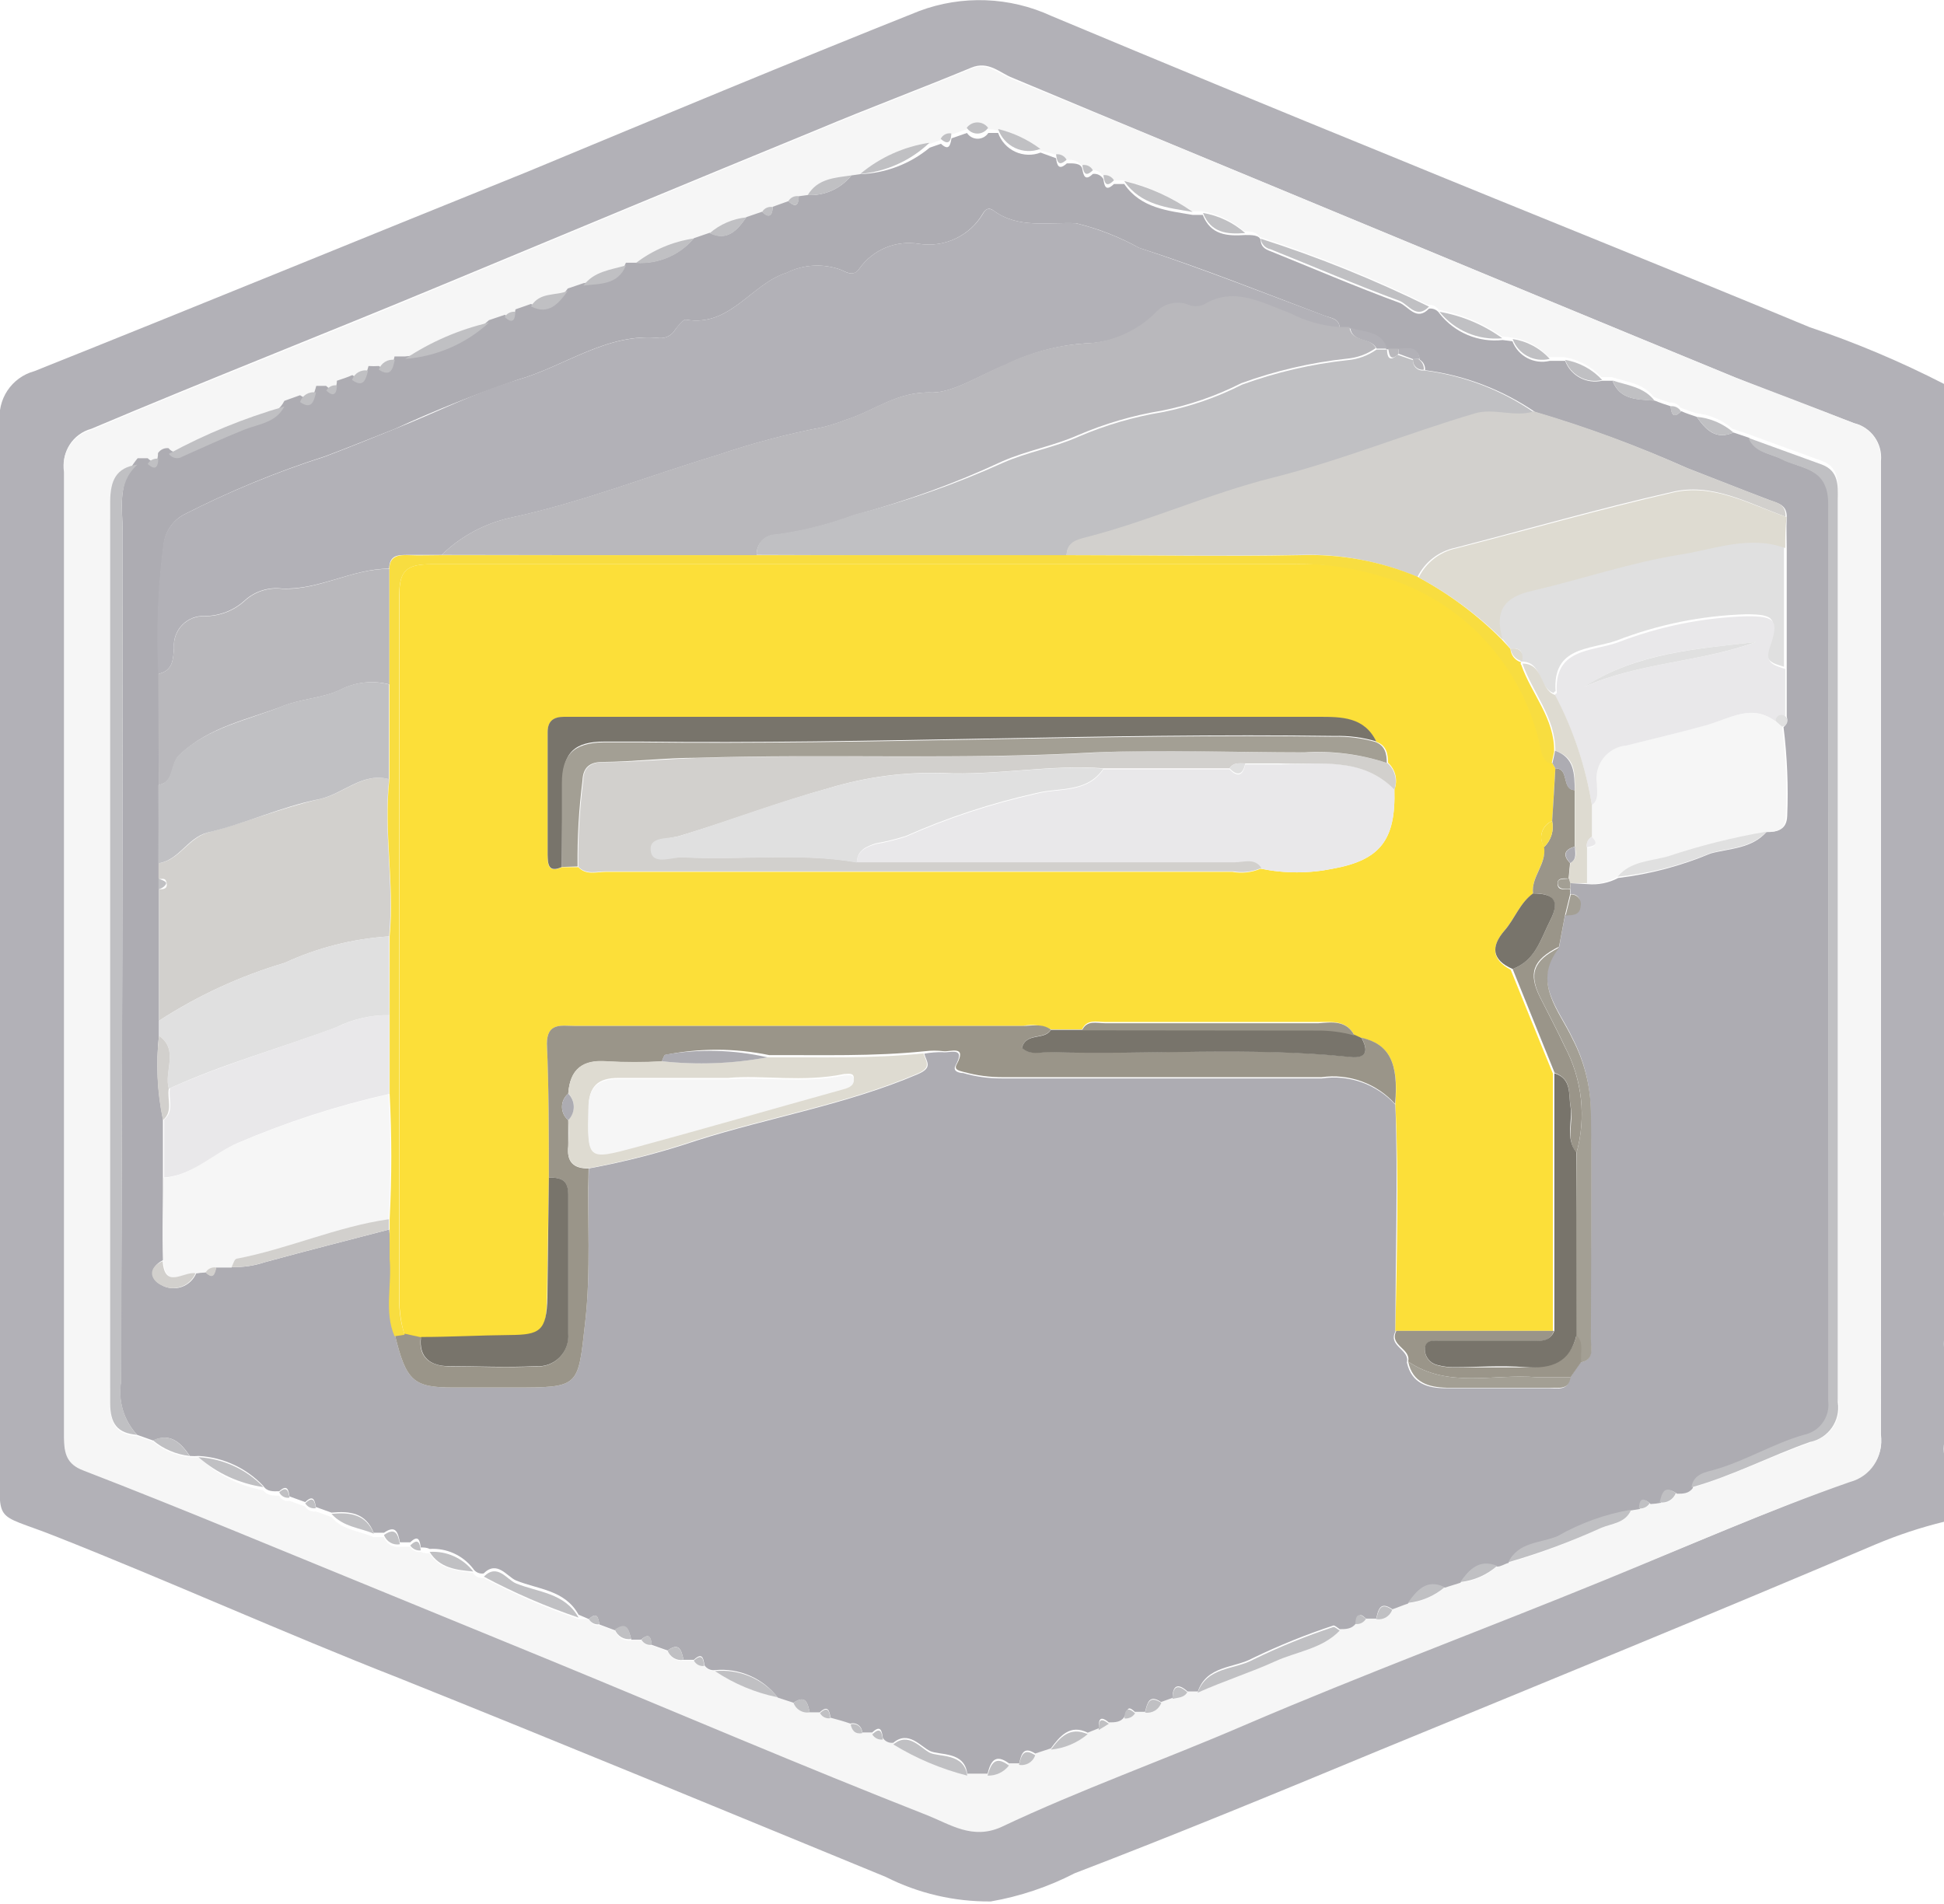
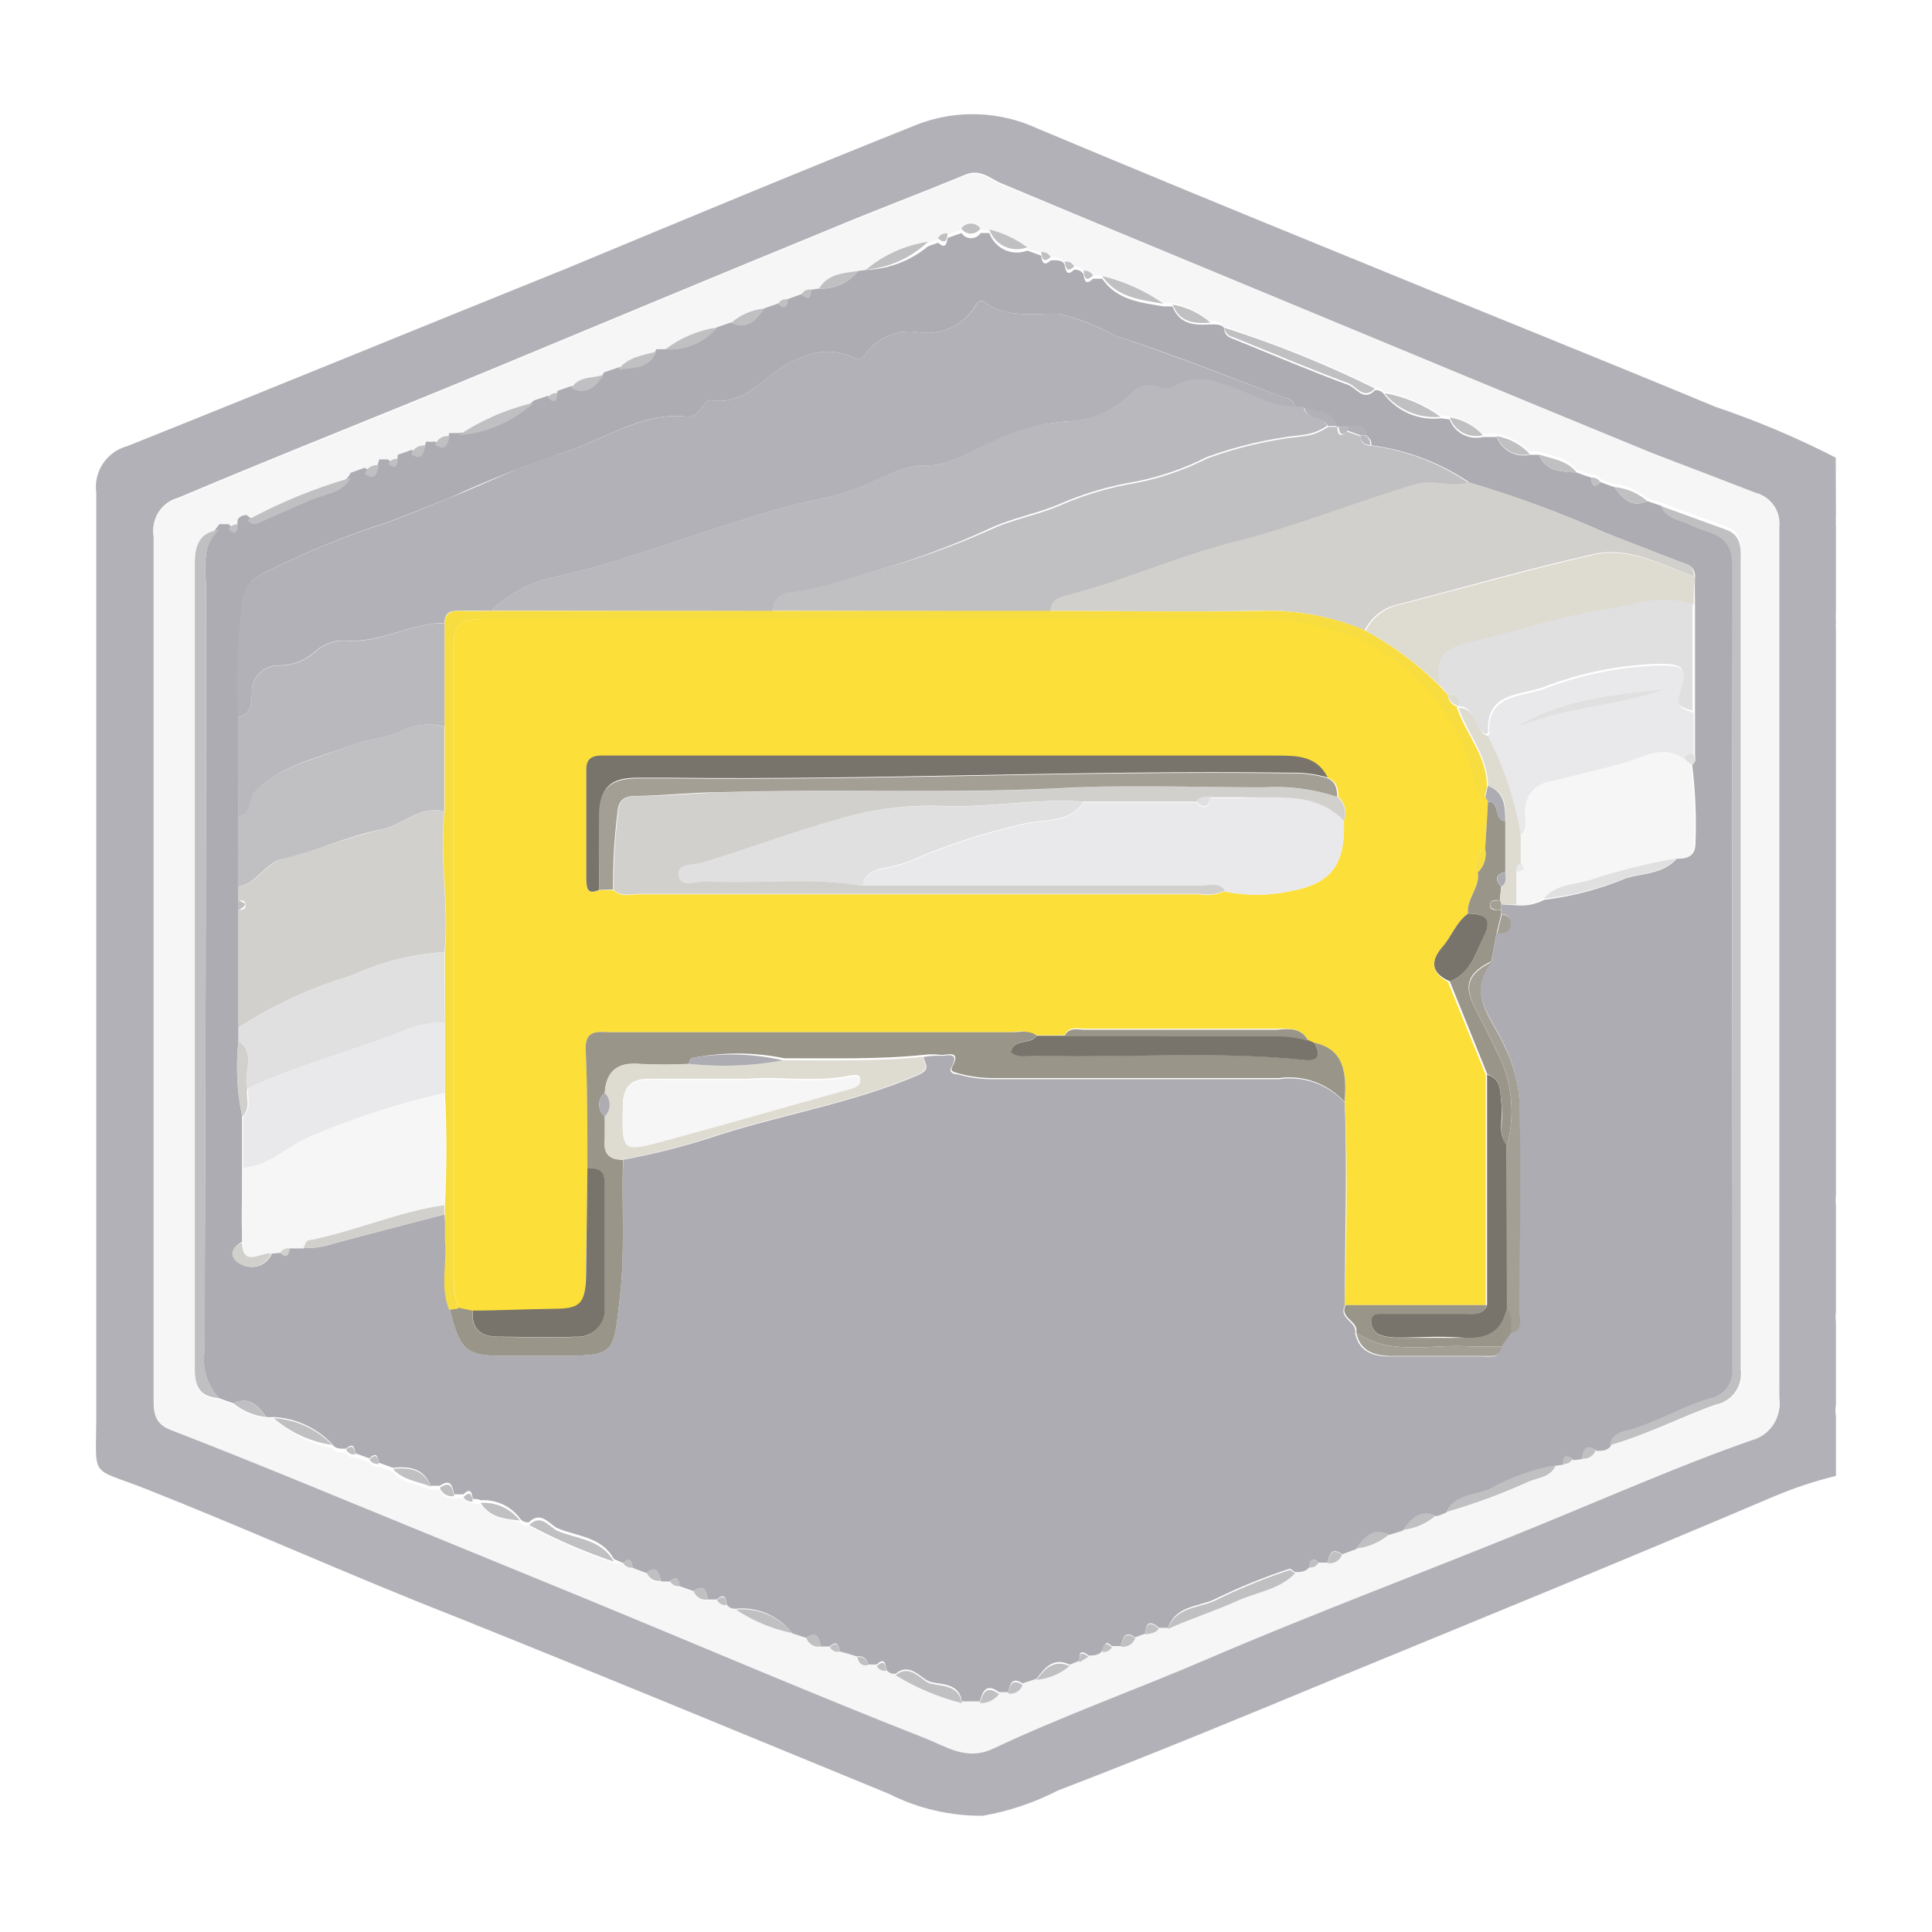
- <svg xmlns="http://www.w3.org/2000/svg" viewBox="0 0 79.23 77.61">
+ <svg xmlns="http://www.w3.org/2000/svg" viewBox="-4.385 -5.195 88 88" width="88" height="88">
  <defs>
    <style>.cls-1{fill:#b2b1b7;}.cls-2{fill:#f6f6f6;}.cls-3{fill:#adacb2;}.cls-4{fill:#c0c0c3;}.cls-5{fill:#fcdf39;}.cls-6{fill:#b9b8bc;}.cls-7{fill:#d2d0cd;}.cls-8{fill:#9a9589;}.cls-9{fill:#f8dd40;}.cls-10{fill:#e0e0e0;}.cls-11{fill:#dedbd1;}.cls-12{fill:#e9e8ea;}.cls-13{fill:#a39f94;}.cls-14{fill:#78746b;}</style>
  </defs>
  <g id="Camada_2" data-name="Camada 2">
    <g id="Camada_1-2" data-name="Camada 1">
      <path class="cls-1" d="M79.23,15.65a39.65,39.65,0,0,0-5.47-2.31c-5.7-2.37-11.42-4.65-17.13-7Q49.73,3.53,42.85.65a7,7,0,0,0-5.39-.2C32.12,2.58,26.82,4.79,21.5,7,14.8,9.7,8.11,12.45,1.4,15.13A1.92,1.92,0,0,0,0,17.24c0,14,0,28,0,42,0,3-.35,2.35,2.25,3.38,4.68,1.85,9.28,3.93,14,5.78,6.64,2.66,13.23,5.39,19.85,8.11a9.3,9.3,0,0,0,4.28,1,11.89,11.89,0,0,0,3.42-1.15c4.15-1.59,8.27-3.29,12.39-5,6.76-2.78,13.52-5.54,20.24-8.4a18.49,18.49,0,0,1,2.81-.93V59.39s0,0,0-.07a1.43,1.43,0,0,1,0-.52V55.08a.15.15,0,0,1,0-.09,1.46,1.46,0,0,1,0-.43V49.73a2.31,2.31,0,0,1,0-.49c0-6.74,0-13.48,0-20.21,0-.29,0-.53,0-.72V23.48a1.35,1.35,0,0,1,0-.31,4.33,4.33,0,0,1,0-.55V18.73a.68.68,0,0,1,0-.21.65.65,0,0,1,0-.2ZM75.42,60.36c-3.38,1.23-6.67,2.69-10,4-4.89,2-9.84,3.84-14.69,5.92-3.29,1.42-6.68,2.62-9.91,4.15-1.19.56-2.09-.11-3-.48-5.09-2-10.16-4.17-15.24-6.26q-6.49-2.68-13-5.33c-2.05-.84-4.11-1.67-6.18-2.47-.66-.25-.78-.68-.78-1.33q0-7.57,0-15.19,0-12.08,0-24.17a1.52,1.52,0,0,1,1.1-1.72c4.73-2,9.53-3.88,14.29-5.86,5.1-2.12,10.19-4.24,15.31-6.34,2.07-.87,4.19-1.66,6.26-2.52.71-.3,1.18.22,1.68.41C45.63,5,50,6.81,54.36,8.62c5.45,2.26,10.91,4.53,16.37,6.77,1.6.65,3.23,1.24,4.84,1.86a1.44,1.44,0,0,1,1.09,1.55c0,6.66,0,13.33,0,20s0,13.11,0,19.68A1.7,1.7,0,0,1,75.42,60.36Z" />
      <path class="cls-2" d="M76.64,38.8c0-6.67,0-13.34,0-20a1.44,1.44,0,0,0-1.09-1.55C74,16.63,72.33,16,70.73,15.39c-5.46-2.24-10.92-4.51-16.37-6.77C50,6.81,45.63,5,41.24,3.22c-.5-.19-1-.71-1.68-.41-2.07.86-4.19,1.65-6.26,2.52C28.18,7.43,23.09,9.55,18,11.67c-4.76,2-9.56,3.85-14.29,5.86a1.52,1.52,0,0,0-1.1,1.72q0,12.09,0,24.17,0,7.61,0,15.19c0,.65.12,1.08.78,1.33,2.07.8,4.13,1.63,6.18,2.47q6.49,2.66,13,5.33C27.64,69.83,32.71,72,37.8,74c.93.37,1.83,1,3,.48,3.23-1.53,6.62-2.73,9.91-4.15,4.85-2.08,9.8-3.92,14.69-5.92,3.33-1.36,6.62-2.82,10-4a1.7,1.7,0,0,0,1.25-1.88C76.61,51.91,76.64,45.35,76.64,38.8Zm-2.83,20c-1.64.56-3.2,1.37-4.87,1.85-.16.24-.41.22-.64.23a.56.56,0,0,1-.66.37,2.84,2.84,0,0,1-.42.05.4.4,0,0,1-.43.2l-.36.06c-.21.55-.77.57-1.22.73a23.63,23.63,0,0,1-3.73,1.41c-.16,0-.3.1-.46.15a2.63,2.63,0,0,1-1.5.66l-.64.2a2.79,2.79,0,0,1-1.5.65c-.22.07-.42.16-.63.23a.6.6,0,0,1-.66.38l-.42,0a.4.4,0,0,1-.42.21c-.16.24-.41.22-.65.22-.72.75-1.76.85-2.65,1.27s-2.09.85-3.13,1.27l-.42,0c-.15.23-.39.23-.61.26l-.47.17a.57.57,0,0,1-.65.4l-.42,0a.43.43,0,0,1-.43.21c-.14.25-.39.21-.63.22a4.36,4.36,0,0,1-.41.24l-.45.18a2.77,2.77,0,0,1-1.5.64l-.64.21a.57.57,0,0,1-.65.4l-.42,0a1,1,0,0,1-.87.42h-.83a10.23,10.23,0,0,1-3-1.26.43.43,0,0,1-.43-.2.44.44,0,0,1-.43-.22l-.41,0c-.29,0-.42-.1-.48-.36-.26-.09-.54-.17-.81-.24a.46.46,0,0,1-.44-.22l-.41,0a.58.58,0,0,1-.66-.39l-.64-.21a7.75,7.75,0,0,1-2.56-1.08.44.44,0,0,1-.43-.2.44.44,0,0,1-.43-.22l-.42,0a.56.56,0,0,1-.65-.38l-.65-.23a.46.46,0,0,1-.43-.21l-.4,0a.59.59,0,0,1-.66-.38l-.64-.24A.4.4,0,0,1,24,66l-.42,0a26,26,0,0,1-3.87-1.68.43.43,0,0,1-.43-.2c-.66-.11-1.36-.13-1.77-.8-.12,0-.24,0-.36-.06a.42.42,0,0,1-.43-.21l-.42,0a.59.59,0,0,1-.65-.39l-.42,0c-.58-.26-1.28-.28-1.72-.82l-.64-.23a.41.41,0,0,1-.43-.2l-.64-.23a.38.38,0,0,1-.42-.21c-.24,0-.49,0-.65-.22A5.11,5.11,0,0,1,8.1,59.4a2.23,2.23,0,0,1-.36,0,2.8,2.8,0,0,1-1.5-.63l-.65-.23c-.81-.06-1.1-.44-1.1-1.31q.06-18.37,0-36.75c0-.83.22-1.37,1.11-1.49l.41,0a.42.42,0,0,1,.42-.21.45.45,0,0,1,.43-.2,23.07,23.07,0,0,1,4.72-1.93l.64-.23a.58.58,0,0,1,.66-.38l.4,0a.44.44,0,0,1,.44-.21c.21-.07.43-.14.63-.23a.58.58,0,0,1,.66-.37,3.19,3.19,0,0,0,.42,0,.58.58,0,0,1,.64-.39l.42,0a10.56,10.56,0,0,1,3.43-1.48l.65-.22a.42.42,0,0,1,.43-.22l.63-.22c.34-.6,1-.41,1.5-.63l.65-.22c.41-.58,1.1-.63,1.72-.83l.41,0a5.2,5.2,0,0,1,2.36-1l.64-.22a2.74,2.74,0,0,1,1.5-.64l.64-.22a.41.41,0,0,1,.43-.2l.64-.23a.41.41,0,0,1,.42-.2L32.92,8c.41-.67,1.11-.7,1.78-.8l.36-.05a5.6,5.6,0,0,1,2.82-1.28l.46-.16a.4.4,0,0,1,.43-.22l.63-.22a.54.54,0,0,1,.87,0c.13,0,.27,0,.4.06h0a4.42,4.42,0,0,1,1.73.8L43,6.3a.41.41,0,0,1,.44.21c.22,0,.47,0,.63.23a.4.4,0,0,1,.43.2.43.43,0,0,1,.43.21.43.43,0,0,1,.43.2l.42,0a8,8,0,0,1,2.79,1.26l.41,0a3.48,3.48,0,0,1,1.73.82c.23,0,.49,0,.63.23a51,51,0,0,1,6.86,2.77.44.44,0,0,1,.43.2,6.5,6.5,0,0,1,2.57,1.08l.4.05a2.47,2.47,0,0,1,1.52.8c.21,0,.42,0,.63,0a2.62,2.62,0,0,1,1.51.81l.42,0c.61.2,1.29.25,1.72.81.22.09.43.16.65.23a.46.46,0,0,1,.43.2c.2.09.42.16.63.23a2.7,2.7,0,0,1,1.5.64l.65.22,3,1.09c.68.25.65.85.65,1.43q0,7.65,0,15.29c0,7.16,0,14.34,0,21.5A1.44,1.44,0,0,1,73.81,58.78Z" />
      <path class="cls-3" d="M74.54,20.54c0-1.5-1.11-1.41-1.91-1.83-.48-.23-1.09-.26-1.33-.86l-.65-.22c-.73.32-1.13-.12-1.5-.64-.21-.07-.43-.14-.63-.23-.34.34-.4.09-.43-.2-.22-.07-.43-.14-.65-.23-.67-.06-1.41,0-1.72-.81l-.42,0a1.3,1.3,0,0,1-1.51-.81c-.21,0-.42,0-.63,0a1.3,1.3,0,0,1-1.52-.8l-.4-.05a2.86,2.86,0,0,1-2.57-1.08.44.44,0,0,0-.43-.2c-.51.54-.85-.11-1.21-.24-1.77-.65-3.51-1.4-5.25-2.1-.23-.08-.38-.19-.4-.43s-.4-.23-.63-.23c-.74.05-1.41,0-1.73-.82l-.41,0c-1-.17-2.12-.27-2.79-1.26l-.42,0c-.34.33-.39.07-.43-.2a.43.43,0,0,0-.43-.21c-.32.31-.38.06-.43-.2s-.41-.23-.63-.23c-.34.31-.4.06-.44-.21l-.63-.23a1.33,1.33,0,0,1-1.73-.8h0v0l-.4,0a.52.52,0,0,1-.87,0l-.63.22c-.05.27-.1.53-.43.22l-.46.16A4.71,4.71,0,0,1,35.06,7.1l-.36.05a2.13,2.13,0,0,1-1.78.8L32.55,8c0,.29-.08.52-.42.2l-.64.23c0,.27-.1.53-.43.2l-.64.22c-.37.53-.78,1-1.5.64l-.64.22a2.86,2.86,0,0,1-2.36,1l-.41,0c-.32.81-1.07.74-1.72.83l-.65.22c-.37.51-.77,1-1.5.63l-.63.22c-.05.28-.1.53-.43.22l-.65.22a5.8,5.8,0,0,1-3.43,1.48l-.42,0c-.08.34-.14.72-.64.39a3.19,3.19,0,0,1-.42,0c-.1.34-.17.72-.66.37-.2.09-.42.16-.63.23,0,.27-.1.53-.44.21l-.4,0c-.1.35-.17.72-.66.38l-.64.23c-.34.67-1.05.71-1.65.95-.85.34-1.66.73-2.49,1.09a.44.44,0,0,1-.58-.11.45.45,0,0,0-.43.2c0,.28-.08.53-.42.21l-.41,0C4.75,19.71,5,20.73,5,21.7Q5,39,4.93,56.33a2.57,2.57,0,0,0,.66,2.16l.65.23c.72-.33,1.13.1,1.5.63a2.23,2.23,0,0,0,.36,0,3.93,3.93,0,0,1,2.63,1.22c.16.25.41.22.65.22.33-.3.38-.05.42.21l.64.23c.33-.32.39-.07.43.2l.64.23c.73-.07,1.4,0,1.72.82l.42,0c.49-.34.57,0,.65.39l.42,0c.33-.32.39-.08.43.21.12,0,.24,0,.36.06a2.07,2.07,0,0,1,1.77.8.43.43,0,0,0,.43.2c.55-.55.95.12,1.31.28.89.37,2,.38,2.56,1.4L24,66c.34-.31.38-.06.43.22l.64.24c.49-.35.56,0,.66.38l.4,0c.35-.31.4-.06.43.21l.65.23c.49-.35.56,0,.65.38l.42,0c.34-.32.39-.07.43.22a.44.44,0,0,0,.43.2A2.88,2.88,0,0,1,31.7,69.2l.64.21c.5-.33.57,0,.66.39l.41,0c.34-.31.39-.06.44.22.27.07.55.15.81.24a.38.38,0,0,1,.48.36l.41,0c.34-.32.39-.07.43.22a.43.43,0,0,0,.43.2c.62-.52,1.11.16,1.5.34s1.4,0,1.51.92h.83c.12-.48.3-.84.87-.42l.42,0c.08-.35.16-.72.65-.4l.64-.21c.37-.5.78-1,1.5-.64l.45-.18c0-.26,0-.58.41-.24.24,0,.49,0,.63-.22s.1-.53.43-.21l.42,0c.09-.35.16-.73.65-.4l.47-.17c0-.5.21-.62.61-.26l.42,0c.37-1.07,1.48-.94,2.24-1.36a26.93,26.93,0,0,1,3.29-1.33c.06,0,.17.1.25.15.24,0,.49,0,.65-.22s.08-.54.42-.21l.42,0c.08-.36.16-.73.66-.38.21-.07.41-.16.63-.23.37-.51.78-1,1.5-.65l.64-.2c.36-.53.78-.95,1.5-.66.16,0,.3-.11.46-.15.4-.83,1.29-.77,2-1.07a9.34,9.34,0,0,1,3-1.07l.36-.06c0-.27.1-.52.43-.2a2.84,2.84,0,0,0,.42-.05c.1-.35.17-.72.66-.37.23,0,.48,0,.64-.23.06-.56.63-.63.94-.72,1.26-.37,2.39-1.06,3.63-1.42a1.25,1.25,0,0,0,1-1.39Q74.47,38.82,74.54,20.54ZM72,33.91c-.61.69-1.5.67-2.28.88a14.12,14.12,0,0,1-3.77,1,2.24,2.24,0,0,1-1.25.25L64,36a1.43,1.43,0,0,1,0,.23,1.52,1.52,0,0,1,0,.21c.29,0,.43.18.4.47s-.33.37-.61.38c-.08.44-.17.86-.24,1.29-1.15,1.41,0,2.57.53,3.72a6.62,6.62,0,0,1,.75,3c.05,3.09,0,6.19,0,9.29,0,.36.16.83-.42.95l-.43.63c-.08.53-.48.42-.82.42-1.41,0-2.81,0-4.23,0-.74,0-1.4-.19-1.59-1.05.13-.53-.78-.66-.47-1.26,0-3.08.11-6.16,0-9.25a3.39,3.39,0,0,0-3-1.07c-4.35,0-8.7,0-13.05,0a5.56,5.56,0,0,1-1.57-.22c-.16,0-.43-.07-.31-.3.45-.81-.26-.5-.52-.55a3.8,3.8,0,0,0-.75.06c.09.34.37.57-.27.84-2.91,1.24-6,1.75-9,2.7A31.71,31.71,0,0,1,24,47.63c-.07,2.09.09,4.18-.15,6.27-.3,2.65-.2,2.66-2.91,2.66H18.47c-1.62,0-1.92-.27-2.37-2.13-.42-1-.1-2.1-.19-3.14,0-.38,0-.78-.05-1.17-1.68.44-3.38.87-5.06,1.33a3.88,3.88,0,0,1-1.35.2l-.64,0c-.06.27-.13.51-.44.2L8,51.9a1,1,0,0,1-1.44.47c-.41-.22-.52-.68.08-1,0-1.12,0-2.26,0-3.39l0-2.36a11,11,0,0,1-.16-3.43c0-.21,0-.41,0-.62,0-1.78,0-3.56,0-5.35V35.18c0-1.06,0-2.14,0-3.21v-4.5a29.6,29.6,0,0,1,.2-5.32A1.58,1.58,0,0,1,7.45,21a38.09,38.09,0,0,1,5.8-2.4c.95-.36,1.91-.75,2.85-1.12a52.08,52.08,0,0,1,5-2c1.93-.55,3.64-1.93,5.78-1.7a.68.68,0,0,0,.63-.33c.13-.17.33-.44.45-.42,1.81.31,2.64-1.45,4.1-1.91A2.79,2.79,0,0,1,34.28,11c.27.13.54.27.75-.06a2.48,2.48,0,0,1,2.43-1,2.55,2.55,0,0,0,2.6-1.24c.12-.21.27-.24.43-.12,1,.75,2.22.47,3.37.52a10.21,10.21,0,0,1,2.56,1c2.56.82,5.07,1.83,7.59,2.78.27.09.59.12.59.5H55c.53.23,1.27.1,1.5.86H57c.35,0,.79-.14.86.42a.45.45,0,0,1,.22.43,10.27,10.27,0,0,1,4.49,1.71,50.17,50.17,0,0,1,6.21,2.29c1.09.42,2.18.86,3.27,1.27.36.15.79.18.77.73s0,.85,0,1.28v6.84a.39.39,0,0,1-.13.43,21.89,21.89,0,0,1,.15,3.62C72.82,33.84,72.43,33.91,72,33.91Z" />
      <path class="cls-4" d="M68.94,60.63c.06-.56.63-.63.94-.72,1.26-.36,2.38-1.06,3.63-1.42a1.25,1.25,0,0,0,1-1.39c0-12.19,0-24.38,0-36.56,0-1.5-1.11-1.41-1.91-1.82-.48-.25-1.1-.26-1.34-.87l3,1.09c.68.26.65.85.64,1.43V35.66c0,7.17,0,14.33,0,21.5a1.43,1.43,0,0,1-1.13,1.62C72.17,59.34,70.62,60.16,68.94,60.63Z" />
      <path class="cls-4" d="M5.6,18.94C4.75,19.71,5,20.73,5,21.7Q5,39,4.94,56.33a2.57,2.57,0,0,0,.65,2.16c-.81-.07-1.1-.45-1.1-1.31q0-18.37,0-36.75C4.5,19.6,4.72,19.06,5.6,18.94Z" />
      <path class="cls-4" d="M58.24,12.5c-.52.54-.85-.11-1.21-.24-1.77-.65-3.5-1.4-5.25-2.1a.5.5,0,0,1-.4-.43A49.69,49.69,0,0,1,58.24,12.5Z" />
      <path class="cls-4" d="M48.81,69c.38-1.06,1.49-.93,2.25-1.34a26.35,26.35,0,0,1,3.29-1.34c.06,0,.17.1.25.15-.72.75-1.76.85-2.65,1.26S49.86,68.53,48.81,69Z" />
      <path class="cls-4" d="M61.48,63.68c.4-.83,1.29-.77,2-1.06a9.09,9.09,0,0,1,3-1.08c-.23.55-.78.56-1.22.74A27.56,27.56,0,0,1,61.48,63.68Z" />
      <path class="cls-4" d="M11.59,16.57c-.35.67-1.05.71-1.65.95-.84.34-1.67.72-2.5,1.09a.41.41,0,0,1-.56-.11A23.56,23.56,0,0,1,11.59,16.57Z" />
      <path class="cls-4" d="M19.72,64.27c.55-.56.94.12,1.3.27.89.37,2,.38,2.56,1.4A25.85,25.85,0,0,1,19.72,64.27Z" />
      <path class="cls-4" d="M19.93,13.15a5.68,5.68,0,0,1-3.42,1.48A10.42,10.42,0,0,1,19.93,13.15Z" />
      <path class="cls-4" d="M36.41,71.11c.62-.53,1.12.16,1.49.34s1.4,0,1.52.93A10.94,10.94,0,0,1,36.41,71.11Z" />
      <path class="cls-4" d="M48.61,8.64c-1-.17-2.12-.27-2.79-1.26A8,8,0,0,1,48.61,8.64Z" />
      <path class="cls-4" d="M37.88,5.82a4.67,4.67,0,0,1-2.82,1.27A5.71,5.71,0,0,1,37.88,5.82Z" />
      <path class="cls-4" d="M61.23,13.79a2.93,2.93,0,0,1-2.56-1.08A6.18,6.18,0,0,1,61.23,13.79Z" />
      <path class="cls-4" d="M29.14,68.12a2.93,2.93,0,0,1,2.56,1.07A7.23,7.23,0,0,1,29.14,68.12Z" />
      <path class="cls-4" d="M8.09,59.4a4,4,0,0,1,2.65,1.22A5.14,5.14,0,0,1,8.09,59.4Z" />
      <path class="cls-4" d="M28.28,9.72a2.83,2.83,0,0,1-2.36,1A5.11,5.11,0,0,1,28.28,9.72Z" />
      <path class="cls-4" d="M13.51,61.71c.73-.07,1.4,0,1.73.81C14.65,62.27,14,62.25,13.51,61.71Z" />
      <path class="cls-4" d="M67.44,16.34c-.67-.07-1.41,0-1.72-.83C66.33,15.71,67,15.77,67.44,16.34Z" />
      <path class="cls-4" d="M25.51,10.82c-.32.8-1.06.74-1.73.82C24.21,11.06,24.89,11,25.51,10.82Z" />
      <path class="cls-4" d="M50.75,9.5c-.73.06-1.4,0-1.72-.82A3.49,3.49,0,0,1,50.75,9.5Z" />
      <path class="cls-4" d="M42.4,6.07a1.32,1.32,0,0,1-1.72-.81A4.77,4.77,0,0,1,42.4,6.07Z" />
      <path class="cls-4" d="M17.51,63.26a2.08,2.08,0,0,1,1.78.8C18.63,64,17.92,63.93,17.51,63.26Z" />
      <path class="cls-4" d="M34.7,7.15a2.12,2.12,0,0,1-1.78.8C33.33,7.28,34,7.25,34.7,7.15Z" />
      <path class="cls-4" d="M65.3,15.49a1.28,1.28,0,0,1-1.51-.82A2.66,2.66,0,0,1,65.3,15.49Z" />
      <path class="cls-4" d="M23.14,11.86c-.37.51-.77,1-1.5.63C22,11.89,22.64,12.07,23.14,11.86Z" />
      <path class="cls-4" d="M63.16,14.63a1.28,1.28,0,0,1-1.51-.81A2.53,2.53,0,0,1,63.16,14.63Z" />
      <path class="cls-4" d="M30.42,8.86c-.37.52-.77,1-1.5.65A2.71,2.71,0,0,1,30.42,8.86Z" />
      <path class="cls-4" d="M59.52,64.49c.37-.53.78-.95,1.5-.66A2.73,2.73,0,0,1,59.52,64.49Z" />
      <path class="cls-4" d="M57.38,65.34c.37-.52.77-1,1.5-.64A2.77,2.77,0,0,1,57.38,65.34Z" />
      <path class="cls-4" d="M70.65,17.63c-.73.32-1.13-.13-1.5-.64A2.67,2.67,0,0,1,70.65,17.63Z" />
      <path class="cls-4" d="M42.83,71.32c.37-.5.77-.95,1.5-.63A2.72,2.72,0,0,1,42.83,71.32Z" />
      <path class="cls-4" d="M6.23,58.71c.73-.32,1.14.12,1.5.64A2.81,2.81,0,0,1,6.23,58.71Z" />
      <path class="cls-4" d="M40.25,72.38c.13-.48.31-.84.87-.41A1.06,1.06,0,0,1,40.25,72.38Z" />
      <path class="cls-4" d="M40.27,5.21a.52.52,0,0,1-.87,0A.54.54,0,0,1,40.27,5.21Z" />
      <path class="cls-4" d="M67.64,61.24c.09-.35.17-.73.66-.38A.59.59,0,0,1,67.64,61.24Z" />
      <path class="cls-4" d="M16.09,14.67c-.08.35-.15.72-.65.4A.59.59,0,0,1,16.09,14.67Z" />
      <path class="cls-4" d="M15,15.11c-.09.34-.17.72-.65.38A.56.56,0,0,1,15,15.11Z" />
      <path class="cls-4" d="M12.88,16c-.09.35-.17.72-.65.39A.57.57,0,0,1,12.88,16Z" />
      <path class="cls-4" d="M15.65,62.57c.49-.34.57,0,.65.38A.58.58,0,0,1,15.65,62.57Z" />
      <path class="cls-4" d="M56.09,66c.09-.35.16-.73.65-.38A.58.58,0,0,1,56.09,66Z" />
      <path class="cls-4" d="M25.06,66.42c.5-.34.57,0,.66.39A.6.6,0,0,1,25.06,66.42Z" />
      <path class="cls-4" d="M27.21,67.28c.49-.34.56,0,.65.38A.58.58,0,0,1,27.21,67.28Z" />
      <path class="cls-4" d="M32.34,69.41c.5-.34.57,0,.66.39A.59.59,0,0,1,32.34,69.41Z" />
      <path class="cls-4" d="M46.67,69.81c.09-.35.15-.73.66-.4A.6.6,0,0,1,46.67,69.81Z" />
      <path class="cls-4" d="M41.53,71.94c.09-.35.17-.72.66-.39A.58.58,0,0,1,41.53,71.94Z" />
      <path class="cls-4" d="M47.79,69.25c0-.51.21-.62.6-.27C48.26,69.21,48,69.2,47.79,69.25Z" />
      <path class="cls-4" d="M13.73,15.71c0,.28-.1.53-.43.21A.42.42,0,0,1,13.73,15.71Z" />
      <path class="cls-4" d="M12.44,61.28c.33-.32.39-.08.43.2A.42.42,0,0,1,12.44,61.28Z" />
      <path class="cls-4" d="M66.8,61.49c0-.29.1-.53.43-.21A.44.44,0,0,1,66.8,61.49Z" />
      <path class="cls-4" d="M21,12.71c0,.29-.09.54-.43.21A.44.44,0,0,1,21,12.71Z" />
      <path class="cls-4" d="M16.72,63c.33-.33.39-.09.43.2A.45.45,0,0,1,16.72,63Z" />
      <path class="cls-4" d="M31.49,8.44c0,.28-.1.53-.43.2A.41.41,0,0,1,31.49,8.44Z" />
      <path class="cls-4" d="M32.56,8c0,.28-.1.53-.43.2A.41.41,0,0,1,32.56,8Z" />
      <path class="cls-4" d="M45.4,7.35c-.34.34-.39.07-.43-.21A.43.43,0,0,1,45.4,7.35Z" />
      <path class="cls-4" d="M44.54,6.94c-.33.32-.38.06-.43-.21A.4.4,0,0,1,44.54,6.94Z" />
      <path class="cls-4" d="M24,66c.33-.31.39-.06.43.21A.42.42,0,0,1,24,66Z" />
      <path class="cls-4" d="M55.24,66.2c0-.28.09-.54.43-.21A.43.43,0,0,1,55.24,66.2Z" />
      <path class="cls-4" d="M26.14,66.84c.34-.32.39-.07.43.21A.42.42,0,0,1,26.14,66.84Z" />
      <path class="cls-4" d="M28.28,67.69c.34-.31.39-.06.42.22A.41.41,0,0,1,28.28,67.69Z" />
      <path class="cls-4" d="M43.47,6.51c-.34.31-.39.06-.43-.22A.43.43,0,0,1,43.47,6.51Z" />
      <path class="cls-4" d="M6.45,18.7c0,.28-.09.53-.43.21A.43.43,0,0,1,6.45,18.7Z" />
      <path class="cls-4" d="M68.51,16.77c-.33.33-.39.08-.43-.21A.43.43,0,0,1,68.51,16.77Z" />
      <path class="cls-4" d="M33.42,69.83c.33-.31.38-.06.42.21A.4.4,0,0,1,33.42,69.83Z" />
      <path class="cls-4" d="M45.83,70.05c0-.29.09-.53.43-.21A.45.45,0,0,1,45.83,70.05Z" />
      <path class="cls-4" d="M44.78,70.52c0-.27,0-.59.41-.25Z" />
      <path class="cls-4" d="M34.67,70.29a.37.37,0,0,1,.47.36C34.85,70.7,34.72,70.54,34.67,70.29Z" />
      <path class="cls-4" d="M35.55,70.7c.34-.33.39-.08.43.21A.44.44,0,0,1,35.55,70.7Z" />
      <path class="cls-4" d="M38.77,5.44c0,.27-.09.53-.43.22A.4.4,0,0,1,38.77,5.44Z" />
      <path class="cls-4" d="M11.38,60.83c.33-.3.38,0,.42.22A.39.39,0,0,1,11.38,60.83Z" />
      <path class="cls-5" d="M61.32,37.93c.42-.48.62-1.12,1.16-1.5-.08-.7.55-1.21.46-1.91a.7.7,0,0,1,.32-1.05c.05-.72.08-1.44.13-2.16a2.12,2.12,0,0,1-.12-.2c-.48-.2-.43-.69-.54-1.08a9.24,9.24,0,0,0-6.27-6.55A11.12,11.12,0,0,0,52.79,23q-17.58,0-35.2,0c-1,0-1.33.23-1.31,1.29q0,14.33,0,28.67a4.82,4.82,0,0,0,.21,1.46l.65.14c1.21,0,2.42-.07,3.62-.08,1.35,0,1.49-.14,1.53-1.53L22.37,48c0-1.82,0-3.64-.08-5.45,0-.87.6-.73,1.11-.73H41.69a1.79,1.79,0,0,1,1.14.14H44.1c.2-.43.6-.3.93-.3h8.71c.54,0,1.15-.08,1.46.55l.3.1c1.11.26,1.51,1,1.37,2.69.15,3.09.06,6.17,0,9.25l6.42,0q0-5.24,0-10.49c-.58-1.4-1.14-2.81-1.72-4.23C60.81,39.12,60.75,38.6,61.32,37.93Zm-4.49-5.74c.06,2.05-.58,2.87-2.5,3.22a7.33,7.33,0,0,1-2.95,0,2,2,0,0,1-1.15.13q-12.78,0-25.55,0c-.37,0-.79.15-1.11-.19l-.67,0c-.58.27-.58-.17-.58-.49,0-1.68,0-3.36,0-5,0-.47.25-.64.67-.62l.53,0,30.23,0c.93,0,1.85,0,2.34,1,.41.14.48.48.48.85A1,1,0,0,1,56.83,32.19Z" />
      <path class="cls-1" d="M6.45,27.47a29.46,29.46,0,0,1,.21-5.31A1.6,1.6,0,0,1,7.45,21a38,38,0,0,1,5.8-2.39c.95-.36,1.91-.75,2.85-1.13,1.66-.65,3.3-1.5,5-2,1.93-.55,3.64-1.92,5.78-1.7a.68.68,0,0,0,.63-.33c.12-.17.33-.44.45-.42,1.81.31,2.64-1.45,4.09-1.91A2.81,2.81,0,0,1,34.28,11c.27.14.54.26.75-.06a2.48,2.48,0,0,1,2.43-1A2.57,2.57,0,0,0,40.07,8.7c.11-.21.25-.23.42-.12,1,.75,2.22.47,3.36.52a10.65,10.65,0,0,1,2.57,1c2.56.84,5.07,1.84,7.6,2.78.26.1.58.12.58.51a5.19,5.19,0,0,1-2-.57c-1.13-.41-2.26-1.11-3.52-.34a.8.8,0,0,1-.62,0,1.21,1.21,0,0,0-1.35.34A4.36,4.36,0,0,1,44.21,14a8.74,8.74,0,0,0-3.24.88C40,15.26,38.88,16,38,16c-1.44-.06-2.37.76-3.54,1.12a7.83,7.83,0,0,1-.9.29,31.79,31.79,0,0,0-4.31,1.14c-2.79.84-5.51,1.92-8.37,2.54A5.84,5.84,0,0,0,18,22.62c-.45,0-.9,0-1.35,0s-.77,0-.79.56c-1.51,0-2.85.88-4.38.81a1.92,1.92,0,0,0-1.49.47,2.41,2.41,0,0,1-1.64.65A1.2,1.2,0,0,0,7.09,26.4C7.06,26.87,7.05,27.35,6.45,27.47Z" />
      <path class="cls-6" d="M18,22.62a5.84,5.84,0,0,1,2.86-1.53c2.86-.62,5.58-1.7,8.37-2.54a31.79,31.79,0,0,1,4.31-1.14,7.83,7.83,0,0,0,.9-.29c1.17-.36,2.1-1.18,3.54-1.12.89,0,2-.74,3-1.15A8.74,8.74,0,0,1,44.21,14a4.36,4.36,0,0,0,2.87-1.24,1.21,1.21,0,0,1,1.35-.34.8.8,0,0,0,.62,0c1.26-.77,2.39-.07,3.52.34a5.19,5.19,0,0,0,2,.57H55c.07.64.86.39,1.07.86a2.38,2.38,0,0,1-1.17.43,18.33,18.33,0,0,0-4.31,1,12.59,12.59,0,0,1-3.24,1.12,14.64,14.64,0,0,0-3.42,1c-1,.44-2.06.62-3.07,1.06A36.49,36.49,0,0,1,34.81,21a14.73,14.73,0,0,1-3.17.8.79.79,0,0,0-.8.84Z" />
      <path class="cls-4" d="M30.84,22.62a.79.79,0,0,1,.8-.84,14.73,14.73,0,0,0,3.17-.8,36.49,36.49,0,0,0,6.08-2.12c1-.44,2.09-.62,3.07-1.06a14.64,14.64,0,0,1,3.42-1,12.59,12.59,0,0,0,3.24-1.12,18.33,18.33,0,0,1,4.31-1,2.38,2.38,0,0,0,1.17-.43h.43c0,.27.09.54.42.21l.64.22a.39.39,0,0,0,.44.42,10.15,10.15,0,0,1,4.49,1.71c-.8.25-1.63-.15-2.41.08-2.77.82-5.45,1.92-8.27,2.63-2.57.65-5,1.76-7.58,2.42-.38.1-.78.2-.79.72Z" />
      <path class="cls-7" d="M43.47,22.63c0-.53.41-.63.79-.73,2.58-.66,5-1.77,7.58-2.42,2.82-.71,5.5-1.81,8.27-2.63.78-.23,1.61.17,2.41-.08a48.8,48.8,0,0,1,6.22,2.3L72,20.34c.37.14.8.18.77.72-1.51-.54-3-1.41-4.65-1-3,.68-5.87,1.51-8.81,2.27a2.22,2.22,0,0,0-1.54,1.19A11.29,11.29,0,0,0,53,22.62C49.82,22.68,46.65,22.63,43.47,22.63Z" />
      <path class="cls-8" d="M22.37,48c0-1.82,0-3.64-.08-5.45,0-.88.6-.73,1.11-.73H41.69c.38,0,.79-.11,1.14.15-.26.44-1,.09-1.18.74.34.31.74.16,1.11.17,4.09.12,8.19-.23,12.28.2.67.07.73-.27.45-.78,1.12.26,1.52,1,1.37,2.7a3.4,3.4,0,0,0-3-1.09c-4.34,0-8.69,0-13,0a5.89,5.89,0,0,1-1.57-.21c-.17-.05-.43-.08-.3-.31.44-.81-.27-.5-.54-.54a3.11,3.11,0,0,0-.74,0c-2.12.22-4.24.15-6.36.16A10.6,10.6,0,0,0,27.12,43c-.06,0-.1.18-.15.27a20.56,20.56,0,0,1-2.22,0c-1-.09-1.52.31-1.59,1.31a.7.7,0,0,0,0,1.08c0,.36,0,.71,0,1.06-.07.64.21.92.83.91-.06,2.09.1,4.17-.14,6.27-.3,2.65-.2,2.66-2.91,2.66H18.46c-1.61,0-1.91-.27-2.36-2.13l.41-.06.64.14c-.11.86.42,1.17,1.14,1.19,1.17,0,2.35.06,3.52,0a1.23,1.23,0,0,0,1.34-1.33c0-1.89,0-3.78,0-5.66C23.16,48.11,22.88,48,22.37,48Z" />
      <path class="cls-7" d="M6.46,35.81c0-.21,0-.42,0-.62.85-.12,1.18-1,2-1.25,1.53-.4,3-1,4.54-1.36,1-.2,1.76-1.11,2.86-.82-.24,2.13.21,4.27,0,6.41a12,12,0,0,0-4.26,1.08,19.67,19.67,0,0,0-5.12,2.36l0-5.36c.16,0,.36,0,.31-.26S6.57,35.87,6.46,35.81Z" />
      <path class="cls-6" d="M6.45,27.47c.6-.12.61-.6.64-1.07a1.2,1.2,0,0,1,1.27-1.28A2.41,2.41,0,0,0,10,24.47,1.92,1.92,0,0,1,11.49,24c1.53.07,2.87-.83,4.38-.81V27.9a2.8,2.8,0,0,0-2,.22c-.71.34-1.57.36-2.31.65-1.45.57-3,.83-4.24,2-.4.38-.18,1.1-.85,1.23Z" />
      <path class="cls-2" d="M8.38,51.87,8,51.9c-.48-.08-1.26.67-1.34-.49s0-2.26,0-3.39c1.17-.09,2-1,3-1.41a35.71,35.71,0,0,1,6.18-2,48.39,48.39,0,0,1,0,5.11c-2.12.32-4.1,1.21-6.2,1.61-.09,0-.14.22-.2.34l-.63,0A.41.41,0,0,0,8.38,51.87Z" />
      <path class="cls-2" d="M72.63,29.62a20.7,20.7,0,0,1,.15,3.61c0,.62-.34.69-.81.69a27.08,27.08,0,0,0-4,1c-.72.21-1.54.19-2.08.84a2.15,2.15,0,0,1-1.24.26c0-.49,0-1,0-1.46.27,0,.53-.11.2-.43V32.82c.31-.24.21-.58.21-.89a1.34,1.34,0,0,1,1.21-1.54c1.06-.25,2.13-.53,3.19-.81s1.88-.91,2.89-.18Z" />
      <path class="cls-4" d="M6.45,32c.67-.13.45-.85.85-1.23,1.21-1.14,2.79-1.4,4.24-2,.74-.29,1.6-.31,2.31-.65a2.8,2.8,0,0,1,2-.22v3.86c-1.1-.29-1.87.62-2.86.82-1.54.31-3,1-4.54,1.36-.82.22-1.15,1.13-2,1.25C6.46,34.11,6.46,33,6.45,32Z" />
      <path class="cls-9" d="M15.87,31.76V23.19c0-.52.37-.58.79-.56s.9,0,1.35,0H43.47c3.18,0,6.35.06,9.52,0a11.29,11.29,0,0,1,4.78.88,14.51,14.51,0,0,1,3.43,2.55l.36.39A.61.61,0,0,0,62,27a.06.06,0,0,0,0,.1c.42,1.2,1.37,2.19,1.34,3.55l-.11.51c-.48-.21-.42-.69-.54-1.08a9.24,9.24,0,0,0-6.28-6.55A11,11,0,0,0,52.79,23Q35.2,23,17.6,23c-1,0-1.33.22-1.33,1.28,0,9.56,0,19.11,0,28.67a4.5,4.5,0,0,0,.22,1.46l-.41.06c-.43-1-.1-2.1-.2-3.14,0-.39,0-.78,0-1.17V49.7a48.39,48.39,0,0,0,0-5.11c0-1.07,0-2.14,0-3.21V38.17C16.08,36,15.63,33.89,15.87,31.76Z" />
      <path class="cls-10" d="M61.56,26.44,61.2,26c-.36-1.13,0-1.71,1.22-2,2-.45,4-1.15,6-1.47,1.4-.22,2.82-.8,4.29-.27v4.92c-.41-.13-.85-.21-.64-.84.39-1.12.27-1.3-.9-1.3a15.87,15.87,0,0,0-5.28,1.07c-1.08.38-2.62.23-2.49,2.07,0,0-.05,0-.08.07-.64-.22-.45-1.31-1.33-1.28a.06.06,0,0,1,0-.1Q62.13,26.38,61.56,26.44Z" />
      <path class="cls-11" d="M72.76,22.34c-1.47-.53-2.89.05-4.29.27-2,.32-4,1-6,1.47-1.17.25-1.58.83-1.22,2a14.75,14.75,0,0,0-3.43-2.54,2.22,2.22,0,0,1,1.54-1.19c2.94-.76,5.86-1.59,8.81-2.27,1.66-.39,3.14.48,4.65,1C72.76,21.49,72.76,21.92,72.76,22.34Z" />
      <path class="cls-12" d="M72.12,26.43c.39-1.13.27-1.31-.91-1.31a15.93,15.93,0,0,0-5.28,1.07c-1.08.38-2.61.23-2.48,2.07,0,0-.05,0-.08.07a14.79,14.79,0,0,1,1.51,4.49c.3-.24.2-.58.2-.89a1.34,1.34,0,0,1,1.21-1.54c1-.25,2.13-.52,3.19-.81s1.88-.91,2.88-.18a.41.41,0,0,1,.4-.22V27.27C72.35,27.13,71.91,27.05,72.12,26.43ZM64.57,28c2.13-1.4,4.58-1.55,7-1.83C69.3,27,66.79,27,64.57,28Z" />
      <path class="cls-12" d="M15.87,41.38c0,1.07,0,2.14,0,3.21a35.71,35.71,0,0,0-6.18,2c-1,.43-1.83,1.32-3,1.41,0-.79,0-1.57,0-2.36.43-.36.16-.86.24-1.28,2.22-1,4.58-1.66,6.86-2.52A4.67,4.67,0,0,1,15.87,41.38Z" />
      <path class="cls-10" d="M15.87,41.38a4.67,4.67,0,0,0-2.13.48c-2.28.86-4.64,1.5-6.86,2.52-.21-.71.43-1.57-.4-2.16,0-.2,0-.41,0-.61a19.67,19.67,0,0,1,5.12-2.36,12,12,0,0,1,4.26-1.08Z" />
      <path class="cls-11" d="M37.64,42.94c-2.12.22-4.24.15-6.36.16a15.18,15.18,0,0,1-4.31.16,20.38,20.38,0,0,1-2.21,0c-1-.09-1.53.31-1.6,1.31a.76.76,0,0,1,0,1.08,7.64,7.64,0,0,1,0,1.07c-.07.63.21.91.84.9a31.71,31.71,0,0,0,4.38-1.15c3-.95,6.1-1.46,9-2.7C38,43.51,37.73,43.28,37.64,42.94Zm-3.36,1.44c-2.81.78-5.61,1.59-8.41,2.35-1.94.53-1.93.5-1.88-1.58,0-.86.38-1.22,1.23-1.21,1.39,0,2.78,0,4.45,0,1.39-.13,3.07.19,4.73-.16.18,0,.4-.07.4.18S34.52,44.32,34.28,44.38Z" />
      <path class="cls-8" d="M63.36,43.73,61.65,39.5c.93-.35,1.15-1.23,1.54-2s.11-1.1-.71-1.08c-.08-.68.56-1.2.45-1.89a1.14,1.14,0,0,0,.33-1.06c.05-.72.09-1.44.13-2.15.59,0,.23.85.79.89v2.3c-.41.12-.51.34-.19.67l-.06.63c-.18,0-.48-.05-.45.24s.32.17.51.2a1.49,1.49,0,0,0,0,.21l-.21.86-.24,1.27c-1.08.54-1.27,1.08-.76,2.09.33.66.68,1.31,1,2A5.86,5.86,0,0,1,64.25,47c-.45-.57-.12-1.23-.23-1.84S64.08,44,63.36,43.73Z" />
      <path class="cls-13" d="M64.25,47a5.86,5.86,0,0,0-.45-4.29c-.31-.67-.66-1.32-1-2-.51-1-.32-1.55.76-2.09-1.15,1.42,0,2.58.53,3.73a6.61,6.61,0,0,1,.75,2.94c.05,3.1,0,6.2,0,9.3,0,.36.17.83-.42.95-.06-.36.13-.77-.2-1.08Z" />
      <path class="cls-8" d="M64.25,54.43c.33.31.14.72.2,1.08l-.44.63c-.46,0-.92,0-1.38,0-1.76-.15-3.61.47-5.24-.64.13-.53-.79-.65-.48-1.25l6.42,0c-.17.5-.61.41-1,.41H58.71c-.27,0-.62-.06-.64.36a.66.66,0,0,0,.5.63,2.52,2.52,0,0,0,.73.09c1,0,1.93,0,2.88,0S64,55.53,64.25,54.43Z" />
      <path class="cls-11" d="M63.94,35.81l.06-.63c.28-.16.24-.42.19-.67,0-.77,0-1.54,0-2.3s0-1.33-.8-1.61c0-1.36-.92-2.35-1.34-3.55.88,0,.69,1.06,1.33,1.28a14.59,14.59,0,0,1,1.5,4.49v1.29a.41.41,0,0,0-.2.43c0,.49,0,1,0,1.46L64,36Z" />
      <path class="cls-7" d="M15.85,49.7v.42c-1.68.44-3.38.87-5.06,1.33a3.92,3.92,0,0,1-1.35.2c.06-.12.11-.32.2-.34C11.75,50.91,13.73,50,15.85,49.7Z" />
      <path class="cls-13" d="M57.39,55.5c1.63,1.11,3.48.49,5.24.64.46,0,.92,0,1.38,0-.07.53-.48.42-.81.43-1.41,0-2.82,0-4.23,0C58.23,56.55,57.57,56.37,57.39,55.5Z" />
      <path class="cls-10" d="M65.92,35.74c.54-.65,1.36-.63,2.08-.84a27.08,27.08,0,0,1,4-1c-.61.67-1.5.66-2.28.87A13.3,13.3,0,0,1,65.92,35.74Z" />
      <path class="cls-7" d="M6.48,42.22c.83.59.19,1.45.4,2.16-.08.42.19.92-.24,1.28A10.74,10.74,0,0,1,6.48,42.22Z" />
      <path class="cls-7" d="M6.63,51.41c.08,1.16.86.41,1.34.49a1,1,0,0,1-1.43.47C6.13,52.16,6,51.68,6.63,51.41Z" />
      <path class="cls-1" d="M56.53,14.21H56.1c-.21-.47-1-.22-1.07-.86C55.56,13.57,56.3,13.44,56.53,14.21Z" />
      <path class="cls-13" d="M63.81,37.32l.21-.86a.39.39,0,0,1,.4.48C64.39,37.33,64.08,37.3,63.81,37.32Z" />
      <path class="cls-13" d="M63.94,35.81,64,36a2,2,0,0,0,0,.23c-.19,0-.48.06-.51-.2S63.76,35.85,63.94,35.81Z" />
      <path class="cls-1" d="M57.59,14.64,57,14.42v-.21c.34,0,.79-.15.86.42Z" />
      <path class="cls-7" d="M8.38,51.87a.41.41,0,0,1,.44-.2C8.76,51.94,8.69,52.18,8.38,51.87Z" />
      <path class="cls-4" d="M6.46,35.81c.11.06.29.1.31.18s-.15.23-.31.26Z" />
      <path class="cls-6" d="M57.59,14.64h.22a.47.47,0,0,1,.22.43A.39.39,0,0,1,57.59,14.64Z" />
      <path class="cls-6" d="M57,14.21v.21c-.33.33-.38.06-.42-.21Z" />
      <path class="cls-10" d="M72.37,29.4a.24.24,0,1,1,.26.22Z" />
      <path class="cls-12" d="M56.83,32.19c.06,2.05-.58,2.87-2.51,3.22a7.28,7.28,0,0,1-2.94,0c-.28-.42-.72-.23-1.08-.23l-15.38,0c0-.5.39-.65.76-.77a9.18,9.18,0,0,0,1.23-.3,28.47,28.47,0,0,1,5.31-1.75c.93-.25,2.08,0,2.75-1h5.14c.33.34.55.26.64-.2.46,0,.92,0,1.38,0C53.76,31.16,55.49,30.82,56.83,32.19Z" />
      <path class="cls-7" d="M56.83,32.19c-1.34-1.37-3.07-1-4.7-1.07-.46,0-.92,0-1.38,0-.23,0-.48-.05-.64.2H45c-2.2-.17-4.39.3-6.59.19a14.48,14.48,0,0,0-4.6.61c-2,.55-4,1.32-6.06,1.94-.46.15-1.25.11-1.2.6s.83.25,1.27.28c2.37.13,4.76-.2,7.13.21l15.38,0c.36,0,.8-.19,1.08.23a2,2,0,0,1-1.15.14H24.68c-.37,0-.79.15-1.11-.19a25.49,25.49,0,0,1,.2-3.5c0-.55.31-.76.82-.76,1.28,0,2.56-.13,3.83-.17,5.4-.17,10.81.09,16.22-.22,2.85-.16,5.7,0,8.55,0a8.89,8.89,0,0,1,3.36.43A1,1,0,0,1,56.83,32.19Z" />
      <path class="cls-14" d="M22.9,35.34c-.58.27-.57-.17-.58-.5,0-1.67,0-3.34,0-5,0-.46.25-.62.67-.62h.53l30.22,0c.94,0,1.86,0,2.35,1A5.53,5.53,0,0,0,54.39,30c-9.42-.13-18.84.34-28.27.23-.49,0-1,0-1.49,0-1.23,0-1.68.46-1.7,1.66S22.91,34.2,22.9,35.34Z" />
      <path class="cls-13" d="M22.9,35.34c0-1.14,0-2.28,0-3.42s.47-1.64,1.7-1.66c.5,0,1,0,1.49,0,9.43.11,18.85-.36,28.27-.23a5.53,5.53,0,0,1,1.68.21c.41.15.48.48.48.86a8.89,8.89,0,0,0-3.36-.43c-2.85,0-5.7-.12-8.55,0-5.41.31-10.82.05-16.22.22-1.27,0-2.55.16-3.83.17-.51,0-.8.21-.82.76a25.49,25.49,0,0,0-.2,3.5Z" />
      <path class="cls-14" d="M64.25,54.43c-.26,1.1-1,1.38-2.07,1.3s-1.92,0-2.88,0a2.52,2.52,0,0,1-.73-.09.66.66,0,0,1-.5-.63c0-.42.37-.36.64-.36h3.64c.37,0,.81.09,1-.41l0-10.49c.72.22.57.86.66,1.38s-.22,1.27.23,1.84Z" />
      <path class="cls-14" d="M22.37,48c.51,0,.79.1.79.7,0,1.88,0,3.77,0,5.66a1.23,1.23,0,0,1-1.34,1.33c-1.17.06-2.35,0-3.52,0-.72,0-1.25-.33-1.14-1.19,1.21,0,2.41-.07,3.62-.08s1.5-.15,1.53-1.53C22.33,51.27,22.35,49.64,22.37,48Z" />
      <path class="cls-14" d="M55.49,42.31c.28.51.22.85-.45.78-4.09-.43-8.19-.08-12.28-.2-.37,0-.77.14-1.11-.17.16-.65.92-.3,1.18-.74l1.27,0,9.54,0a5.43,5.43,0,0,1,1.56.2Z" />
      <path class="cls-8" d="M55.2,42.21a5.43,5.43,0,0,0-1.56-.2L44.1,42c.2-.43.6-.29.93-.29,2.91,0,5.81,0,8.71,0C54.28,41.67,54.88,41.58,55.2,42.21Z" />
      <path class="cls-14" d="M62.48,36.42c.82,0,1.12.27.71,1.08s-.61,1.65-1.54,2c-.85-.37-.9-.91-.33-1.57C61.74,37.45,61.94,36.81,62.48,36.42Z" />
      <path class="cls-3" d="M63.38,30.6c.79.28.79.95.8,1.61-.56,0-.2-.89-.79-.89l-.12-.21C63.31,30.94,63.35,30.77,63.38,30.6Z" />
      <path class="cls-9" d="M63.26,33.47a1.14,1.14,0,0,1-.33,1.06A.72.72,0,0,1,63.26,33.47Z" />
      <path class="cls-3" d="M31.28,43.1a14.84,14.84,0,0,1-4.31.16c.05-.09.09-.26.15-.27A10.6,10.6,0,0,1,31.28,43.1Z" />
      <path class="cls-3" d="M23.16,44.58a.76.76,0,0,1,0,1.08A.7.7,0,0,1,23.16,44.58Z" />
      <path class="cls-12" d="M64.67,34.54a.41.41,0,0,1,.2-.43C65.2,34.43,64.94,34.49,64.67,34.54Z" />
      <path class="cls-11" d="M61.56,26.44q.57-.06.48.51A.61.61,0,0,1,61.56,26.44Z" />
      <path class="cls-10" d="M64.56,28c2.14-1.39,4.59-1.55,7-1.83C69.29,27,66.8,27,64.56,28Z" />
      <path class="cls-2" d="M29.67,44c1.39-.13,3.07.19,4.73-.16.17,0,.4-.07.4.19s-.28.34-.52.4c-2.81.78-5.6,1.59-8.41,2.35-1.94.52-1.93.5-1.89-1.58,0-.87.39-1.23,1.24-1.21C26.61,44,28,44,29.67,44Z" />
      <path class="cls-3" d="M64.19,34.51c0,.25.09.51-.19.67C63.68,34.85,63.78,34.63,64.19,34.51Z" />
      <path class="cls-10" d="M34.92,35.16c-2.37-.41-4.76-.08-7.13-.21-.44,0-1.21.33-1.27-.28s.74-.45,1.2-.6c2-.62,4-1.39,6.06-1.94a14.48,14.48,0,0,1,4.6-.61c2.2.11,4.39-.36,6.59-.19-.67,1-1.82.76-2.75,1a28.47,28.47,0,0,0-5.31,1.75,9.18,9.18,0,0,1-1.23.3C35.31,34.51,34.93,34.66,34.92,35.16Z" />
      <path class="cls-10" d="M50.11,31.32c.16-.25.41-.2.64-.2C50.66,31.58,50.44,31.66,50.11,31.32Z" />
    </g>
  </g>
</svg>
